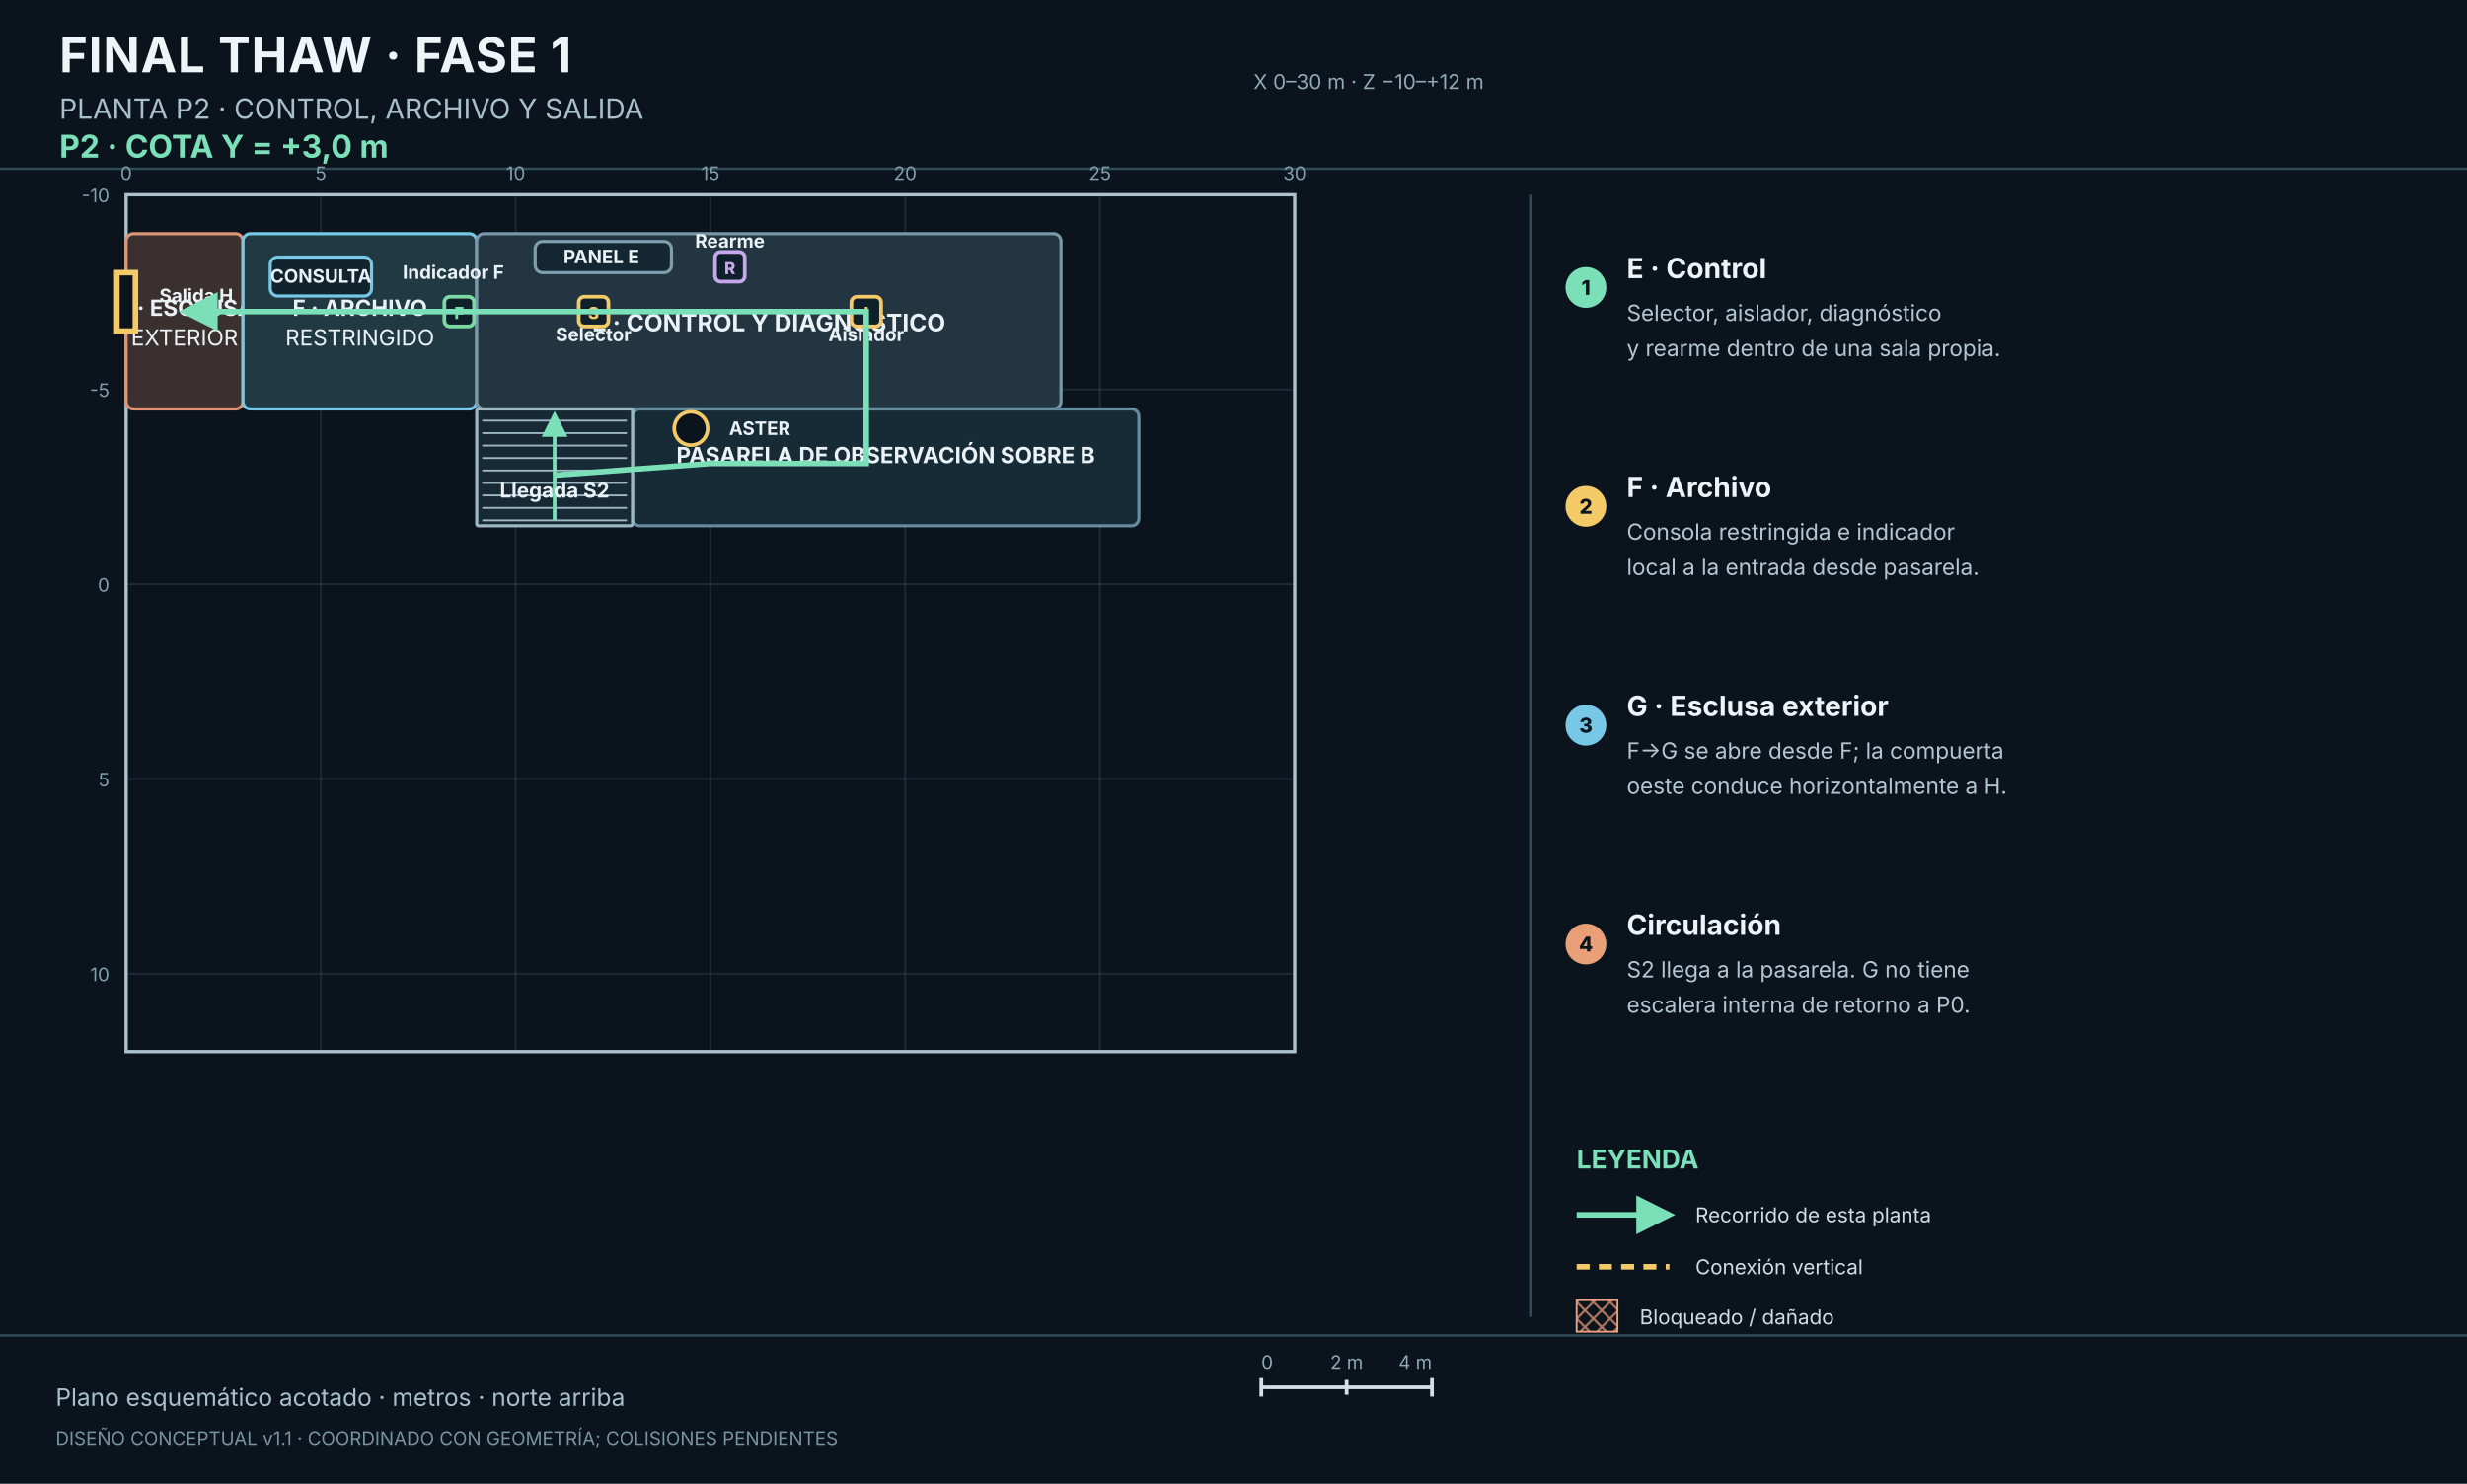
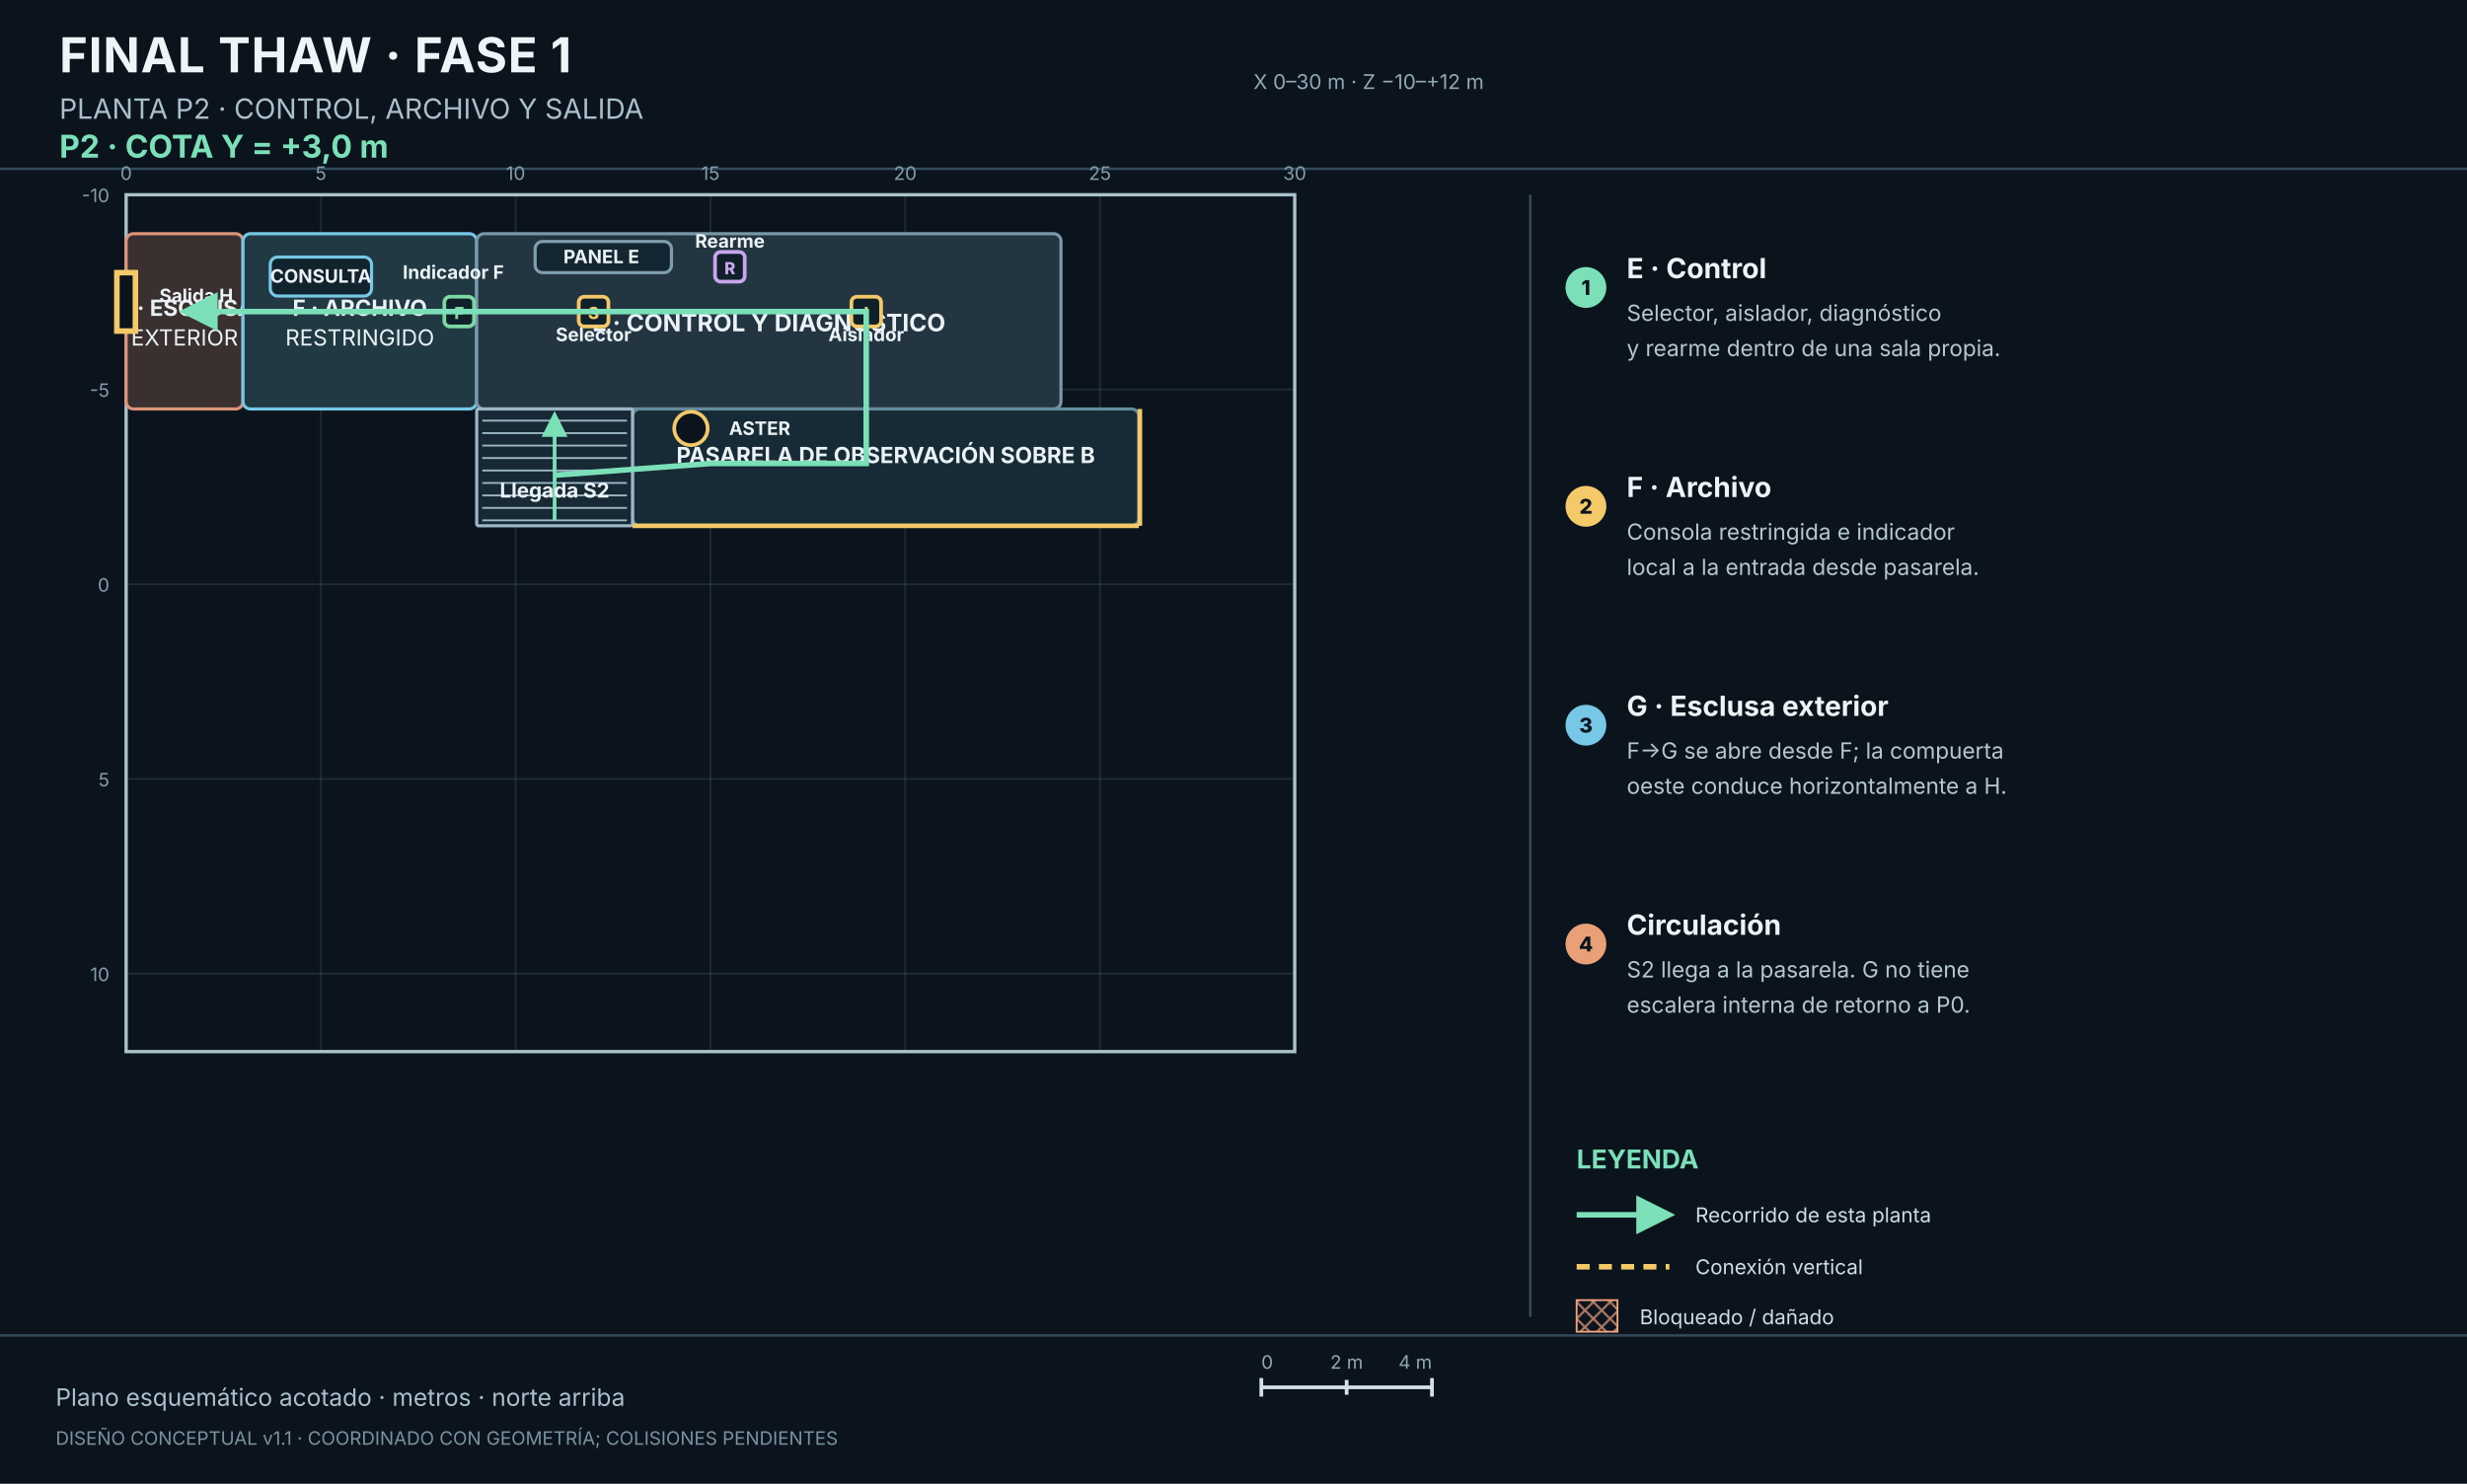
<svg xmlns="http://www.w3.org/2000/svg" viewBox="0 0 1330 800" role="img" aria-label="PLANTA P2 · CONTROL, ARCHIVO Y SALIDA">
  <defs>
    <marker id="arrow" viewBox="0 0 10 10" refX="8.5" refY="5" markerWidth="7" markerHeight="7" orient="auto">
      <path d="M0,0 L10,5 L0,10 z" fill="#7be0b8" />
    </marker>
    <marker id="vertical" viewBox="0 0 10 10" refX="8.5" refY="5" markerWidth="7" markerHeight="7" orient="auto">
      <path d="M0,0 L10,5 L0,10 z" fill="#f4c968" />
    </marker>
    <pattern id="blocked" width="9" height="9" patternUnits="userSpaceOnUse">
      <path d="M0,0L9,9M9,0L0,9" stroke="#efa17e" stroke-width="1.2" opacity=".7" />
    </pattern>
    <pattern id="void" width="12" height="12" patternUnits="userSpaceOnUse">
      <path d="M0,0L12,12M12,0L0,12" stroke="#64808e" stroke-width="1" opacity=".45" />
    </pattern>
  </defs>
  <style>text{font-family:Inter,Arial,sans-serif}.title{font-size:26px;font-weight:750;fill:#eef4f7;letter-spacing:.5px}.sub{font-size:15px;fill:#a9c0cc}.level{font-size:17px;font-weight:750;fill:#7be0b8}.room{font-size:13px;fill:#eaf2f6}.small{font-size:11px;fill:#d0dde4}.muted{font-size:11px;fill:#8fa9b5}</style>
  <rect width="1330" height="800" fill="#0b141d" />
  <path d="M0 91H1330M825 105V710M0 720H1330" stroke="#324b5a" stroke-width="1.3" />
  <text x="32" y="39" class="title">FINAL THAW · FASE 1</text>
  <text x="32" y="64" class="sub">PLANTA P2 · CONTROL, ARCHIVO Y SALIDA</text>
  <text x="32" y="85" class="level">P2 · COTA Y = +3,0 m</text>
  <text x="800" y="48" text-anchor="end" class="muted">X 0–30 m · Z −10–+12 m</text>
  <line x1="68" y1="105" x2="68" y2="567" stroke="#7895a6" opacity=".17" />
  <text x="68" y="97" font-size="10" text-anchor="middle" fill="#839eac">0</text>
  <line x1="173" y1="105" x2="173" y2="567" stroke="#7895a6" opacity=".17" />
  <text x="173" y="97" font-size="10" text-anchor="middle" fill="#839eac">5</text>
  <line x1="278" y1="105" x2="278" y2="567" stroke="#7895a6" opacity=".17" />
  <text x="278" y="97" font-size="10" text-anchor="middle" fill="#839eac">10</text>
  <line x1="383" y1="105" x2="383" y2="567" stroke="#7895a6" opacity=".17" />
  <text x="383" y="97" font-size="10" text-anchor="middle" fill="#839eac">15</text>
  <line x1="488" y1="105" x2="488" y2="567" stroke="#7895a6" opacity=".17" />
  <text x="488" y="97" font-size="10" text-anchor="middle" fill="#839eac">20</text>
  <line x1="593" y1="105" x2="593" y2="567" stroke="#7895a6" opacity=".17" />
  <text x="593" y="97" font-size="10" text-anchor="middle" fill="#839eac">25</text>
  <line x1="698" y1="105" x2="698" y2="567" stroke="#7895a6" opacity=".17" />
  <text x="698" y="97" font-size="10" text-anchor="middle" fill="#839eac">30</text>
  <line x1="68" y1="105" x2="698" y2="105" stroke="#7895a6" opacity=".17" />
  <text x="59" y="109" font-size="10" text-anchor="end" fill="#839eac">-10</text>
  <line x1="68" y1="210" x2="698" y2="210" stroke="#7895a6" opacity=".17" />
  <text x="59" y="214" font-size="10" text-anchor="end" fill="#839eac">-5</text>
  <line x1="68" y1="315" x2="698" y2="315" stroke="#7895a6" opacity=".17" />
  <text x="59" y="319" font-size="10" text-anchor="end" fill="#839eac">0</text>
  <line x1="68" y1="420" x2="698" y2="420" stroke="#7895a6" opacity=".17" />
  <text x="59" y="424" font-size="10" text-anchor="end" fill="#839eac">5</text>
  <line x1="68" y1="525" x2="698" y2="525" stroke="#7895a6" opacity=".17" />
  <text x="59" y="529" font-size="10" text-anchor="end" fill="#839eac">10</text>
  <rect x="68" y="105" width="630" height="462" fill="none" stroke="#abc1cc" stroke-width="1.8" />
  <rect x="68" y="126" width="63" height="94.5" rx="4" fill="#3a302f" stroke="#dc9477" stroke-width="1.7" />
  <text x="99.5" y="170.3" text-anchor="middle" font-size="12" font-family="Inter,Arial,sans-serif" font-weight="700" fill="#eaf2f6">G · ESCLUSA</text>
  <text x="99.5" y="186.3" text-anchor="middle" font-size="12" font-family="Inter,Arial,sans-serif" font-weight="400" fill="#eaf2f6">EXTERIOR</text>
  <rect x="131" y="126" width="126" height="94.5" rx="4" fill="#213943" stroke="#76c8e6" stroke-width="1.7" />
  <text x="194" y="170.3" text-anchor="middle" font-size="12" font-family="Inter,Arial,sans-serif" font-weight="700" fill="#eaf2f6">F · ARCHIVO</text>
  <text x="194" y="186.3" text-anchor="middle" font-size="12" font-family="Inter,Arial,sans-serif" font-weight="400" fill="#eaf2f6">RESTRINGIDO</text>
  <rect x="257" y="126" width="315" height="94.5" rx="4" fill="#233541" stroke="#7898a8" stroke-width="1.7" />
  <text x="414.5" y="178.633" text-anchor="middle" font-size="13" font-family="Inter,Arial,sans-serif" font-weight="700" fill="#eaf2f6">E · CONTROL Y DIAGNÓSTICO</text>
  <rect x="341" y="220.5" width="273" height="63" rx="4" fill="#162b35" stroke="#658b9d" stroke-width="1.7" />
  <text x="477.5" y="249.7" text-anchor="middle" font-size="12" font-family="Inter,Arial,sans-serif" font-weight="700" fill="#eaf2f6">PASARELA DE OBSERVACIÓN SOBRE B</text>
  <rect x="145.7" y="138.6" width="54.6" height="21" rx="4" fill="#11232d" stroke="#77c8e6" stroke-width="1.7" />
  <text x="173" y="152.433" text-anchor="middle" font-size="10" font-family="Inter,Arial,sans-serif" font-weight="700" fill="#eaf2f6">CONSULTA</text>
  <rect x="239.55" y="160" width="16" height="16" rx="3" fill="#10202a" stroke="#7bd9a1" stroke-width="2" />
  <text x="247.55" y="172" text-anchor="middle" font-size="9" font-family="Inter,Arial,sans-serif" font-weight="800" fill="#7bd9a1">F</text>
  <text x="244.4" y="150.333" text-anchor="middle" font-size="10" font-family="Inter,Arial,sans-serif" font-weight="700" fill="#eaf2f6">Indicador F</text>
  <rect x="288.5" y="130.2" width="73.5" height="16.8" rx="4" fill="#132631" stroke="#7f9eae" stroke-width="1.7" />
  <text x="324.2" y="141.933" text-anchor="middle" font-size="10" font-family="Inter,Arial,sans-serif" font-weight="700" fill="#eaf2f6">PANEL E</text>
  <rect x="312" y="160" width="16" height="16" rx="3" fill="#10202a" stroke="#f4c968" stroke-width="2" />
  <text x="320" y="172" text-anchor="middle" font-size="9" font-family="Inter,Arial,sans-serif" font-weight="800" fill="#f4c968">S</text>
  <rect x="459" y="160" width="16" height="16" rx="3" fill="#10202a" stroke="#f4c968" stroke-width="2" />
  <text x="467" y="172" text-anchor="middle" font-size="9" font-family="Inter,Arial,sans-serif" font-weight="800" fill="#f4c968">I</text>
  <rect x="385.5" y="135.85" width="16" height="16" rx="3" fill="#10202a" stroke="#c8a6ed" stroke-width="2" />
  <text x="393.5" y="147.85" text-anchor="middle" font-size="9" font-family="Inter,Arial,sans-serif" font-weight="800" fill="#c8a6ed">R</text>
  <text x="320" y="183.933" text-anchor="middle" font-size="10" font-family="Inter,Arial,sans-serif" font-weight="700" fill="#eaf2f6">Selector</text>
  <text x="467" y="183.933" text-anchor="middle" font-size="10" font-family="Inter,Arial,sans-serif" font-weight="700" fill="#eaf2f6">Aislador</text>
  <text x="393.5" y="133.533" text-anchor="middle" font-size="10" font-family="Inter,Arial,sans-serif" font-weight="700" fill="#eaf2f6">Rearme</text>
  <rect x="63" y="147" width="10" height="31.5" fill="#0b141d" stroke="#f4c968" stroke-width="3" />
  <text x="105.8" y="162.933" text-anchor="middle" font-size="10" font-family="Inter,Arial,sans-serif" font-weight="700" fill="#eaf2f6">Salida H</text>
  <rect x="257" y="220.5" width="84" height="63" rx="1" fill="#162934" stroke="#9db7c5" stroke-width="1.7" />
  <line x1="260" y1="226.8" x2="338" y2="226.8" stroke="#9db7c5" stroke-width="1" />
  <line x1="260" y1="233.52" x2="338" y2="233.52" stroke="#9db7c5" stroke-width="1" />
  <line x1="260" y1="240.24" x2="338" y2="240.24" stroke="#9db7c5" stroke-width="1" />
  <line x1="260" y1="246.96" x2="338" y2="246.96" stroke="#9db7c5" stroke-width="1" />
  <line x1="260" y1="253.68" x2="338" y2="253.68" stroke="#9db7c5" stroke-width="1" />
  <line x1="260" y1="260.4" x2="338" y2="260.4" stroke="#9db7c5" stroke-width="1" />
  <line x1="260" y1="267.12" x2="338" y2="267.12" stroke="#9db7c5" stroke-width="1" />
  <line x1="260" y1="273.84" x2="338" y2="273.84" stroke="#9db7c5" stroke-width="1" />
  <line x1="260" y1="280.56" x2="338" y2="280.56" stroke="#9db7c5" stroke-width="1" />
  <polyline points="299,280.35 299,223.65" fill="none" stroke="#7be0b8" stroke-width="2" marker-end="url(#arrow)" />
  <text x="299" y="268.267" text-anchor="middle" font-size="11" font-family="Inter,Arial,sans-serif" font-weight="700" fill="#eaf2f6">Llegada S2</text>
+   <line x1="341" y1="283.5" x2="614" y2="283.5" stroke="#f4c968" stroke-width="2.5" />
+   <line x1="614.5" y1="220.5" x2="614.5" y2="283.5" stroke="#f4c968" stroke-width="2.5" />
  <polyline points="299,256.2 383,249.9 467,249.9 467,199.5 467,168 320,168 252.8,168 173,168 99.5,168" fill="none" stroke="#7be0b8" stroke-width="3" marker-end="url(#arrow)" />
  <circle cx="372.5" cy="231" r="9" fill="#0b141d" stroke="#f4c968" stroke-width="2" />
  <text x="393" y="234.5" font-size="10" font-family="Inter,Arial,sans-serif" font-weight="700" fill="#eaf2f6">ASTER</text>
  <circle cx="855" cy="155" r="11" fill="#7be0b8" />
  <text x="855" y="159" font-size="11" text-anchor="middle" font-weight="800" fill="#0b151d">1</text>
  <text x="877" y="150" font-size="15" font-weight="700" fill="#edf4f7">E · Control</text>
  <text x="877" y="173" font-size="12" fill="#b4c7d1">Selector, aislador, diagnóstico</text>
  <text x="877" y="192" font-size="12" fill="#b4c7d1">y rearme dentro de una sala propia.</text>
  <circle cx="855" cy="273" r="11" fill="#f4c968" />
  <text x="855" y="277" font-size="11" text-anchor="middle" font-weight="800" fill="#0b151d">2</text>
  <text x="877" y="268" font-size="15" font-weight="700" fill="#edf4f7">F · Archivo</text>
  <text x="877" y="291" font-size="12" fill="#b4c7d1">Consola restringida e indicador</text>
  <text x="877" y="310" font-size="12" fill="#b4c7d1">local a la entrada desde pasarela.</text>
  <circle cx="855" cy="391" r="11" fill="#76c8e6" />
  <text x="855" y="395" font-size="11" text-anchor="middle" font-weight="800" fill="#0b151d">3</text>
  <text x="877" y="386" font-size="15" font-weight="700" fill="#edf4f7">G · Esclusa exterior</text>
  <text x="877" y="409" font-size="12" fill="#b4c7d1">F→G se abre desde F; la compuerta</text>
  <text x="877" y="428" font-size="12" fill="#b4c7d1">oeste conduce horizontalmente a H.</text>
  <circle cx="855" cy="509" r="11" fill="#e9a078" />
  <text x="855" y="513" font-size="11" text-anchor="middle" font-weight="800" fill="#0b151d">4</text>
  <text x="877" y="504" font-size="15" font-weight="700" fill="#edf4f7">Circulación</text>
  <text x="877" y="527" font-size="12" fill="#b4c7d1">S2 llega a la pasarela. G no tiene</text>
  <text x="877" y="546" font-size="12" fill="#b4c7d1">escalera interna de retorno a P0.</text>
  <g transform="translate(850 630)">
    <text x="0" y="0" font-size="14" font-weight="750" fill="#7be0b8">LEYENDA</text>
    <line x1="0" y1="25" x2="50" y2="25" stroke="#7be0b8" stroke-width="3" marker-end="url(#arrow)" />
    <text x="64" y="29" class="small">Recorrido de esta planta</text>
    <line x1="0" y1="53" x2="50" y2="53" stroke="#f4c968" stroke-width="3" stroke-dasharray="7 5" />
    <text x="64" y="57" class="small">Conexión vertical</text>
    <rect x="0" y="71" width="22" height="17" fill="url(#blocked)" stroke="#efa17e" />
    <text x="34" y="84" class="small">Bloqueado / dañado</text>
  </g>
  <text x="30" y="758" font-size="13" fill="#a9c0cc">Plano esquemático acotado · metros · norte arriba</text>
  <text x="30" y="779" font-size="10" fill="#7893a1">DISEÑO CONCEPTUAL v1.1 · COORDINADO CON GEOMETRÍA; COLISIONES PENDIENTES</text>
  <path d="M680 748H772M680 743V753M726 744V752M772 743V753" stroke="#d3e0e6" stroke-width="2" />
  <text x="680" y="738" font-size="10" fill="#8fa9b5">0</text>
  <text x="726" y="738" font-size="10" text-anchor="middle" fill="#8fa9b5">2 m</text>
  <text x="772" y="738" font-size="10" text-anchor="end" fill="#8fa9b5">4 m</text>
</svg>
